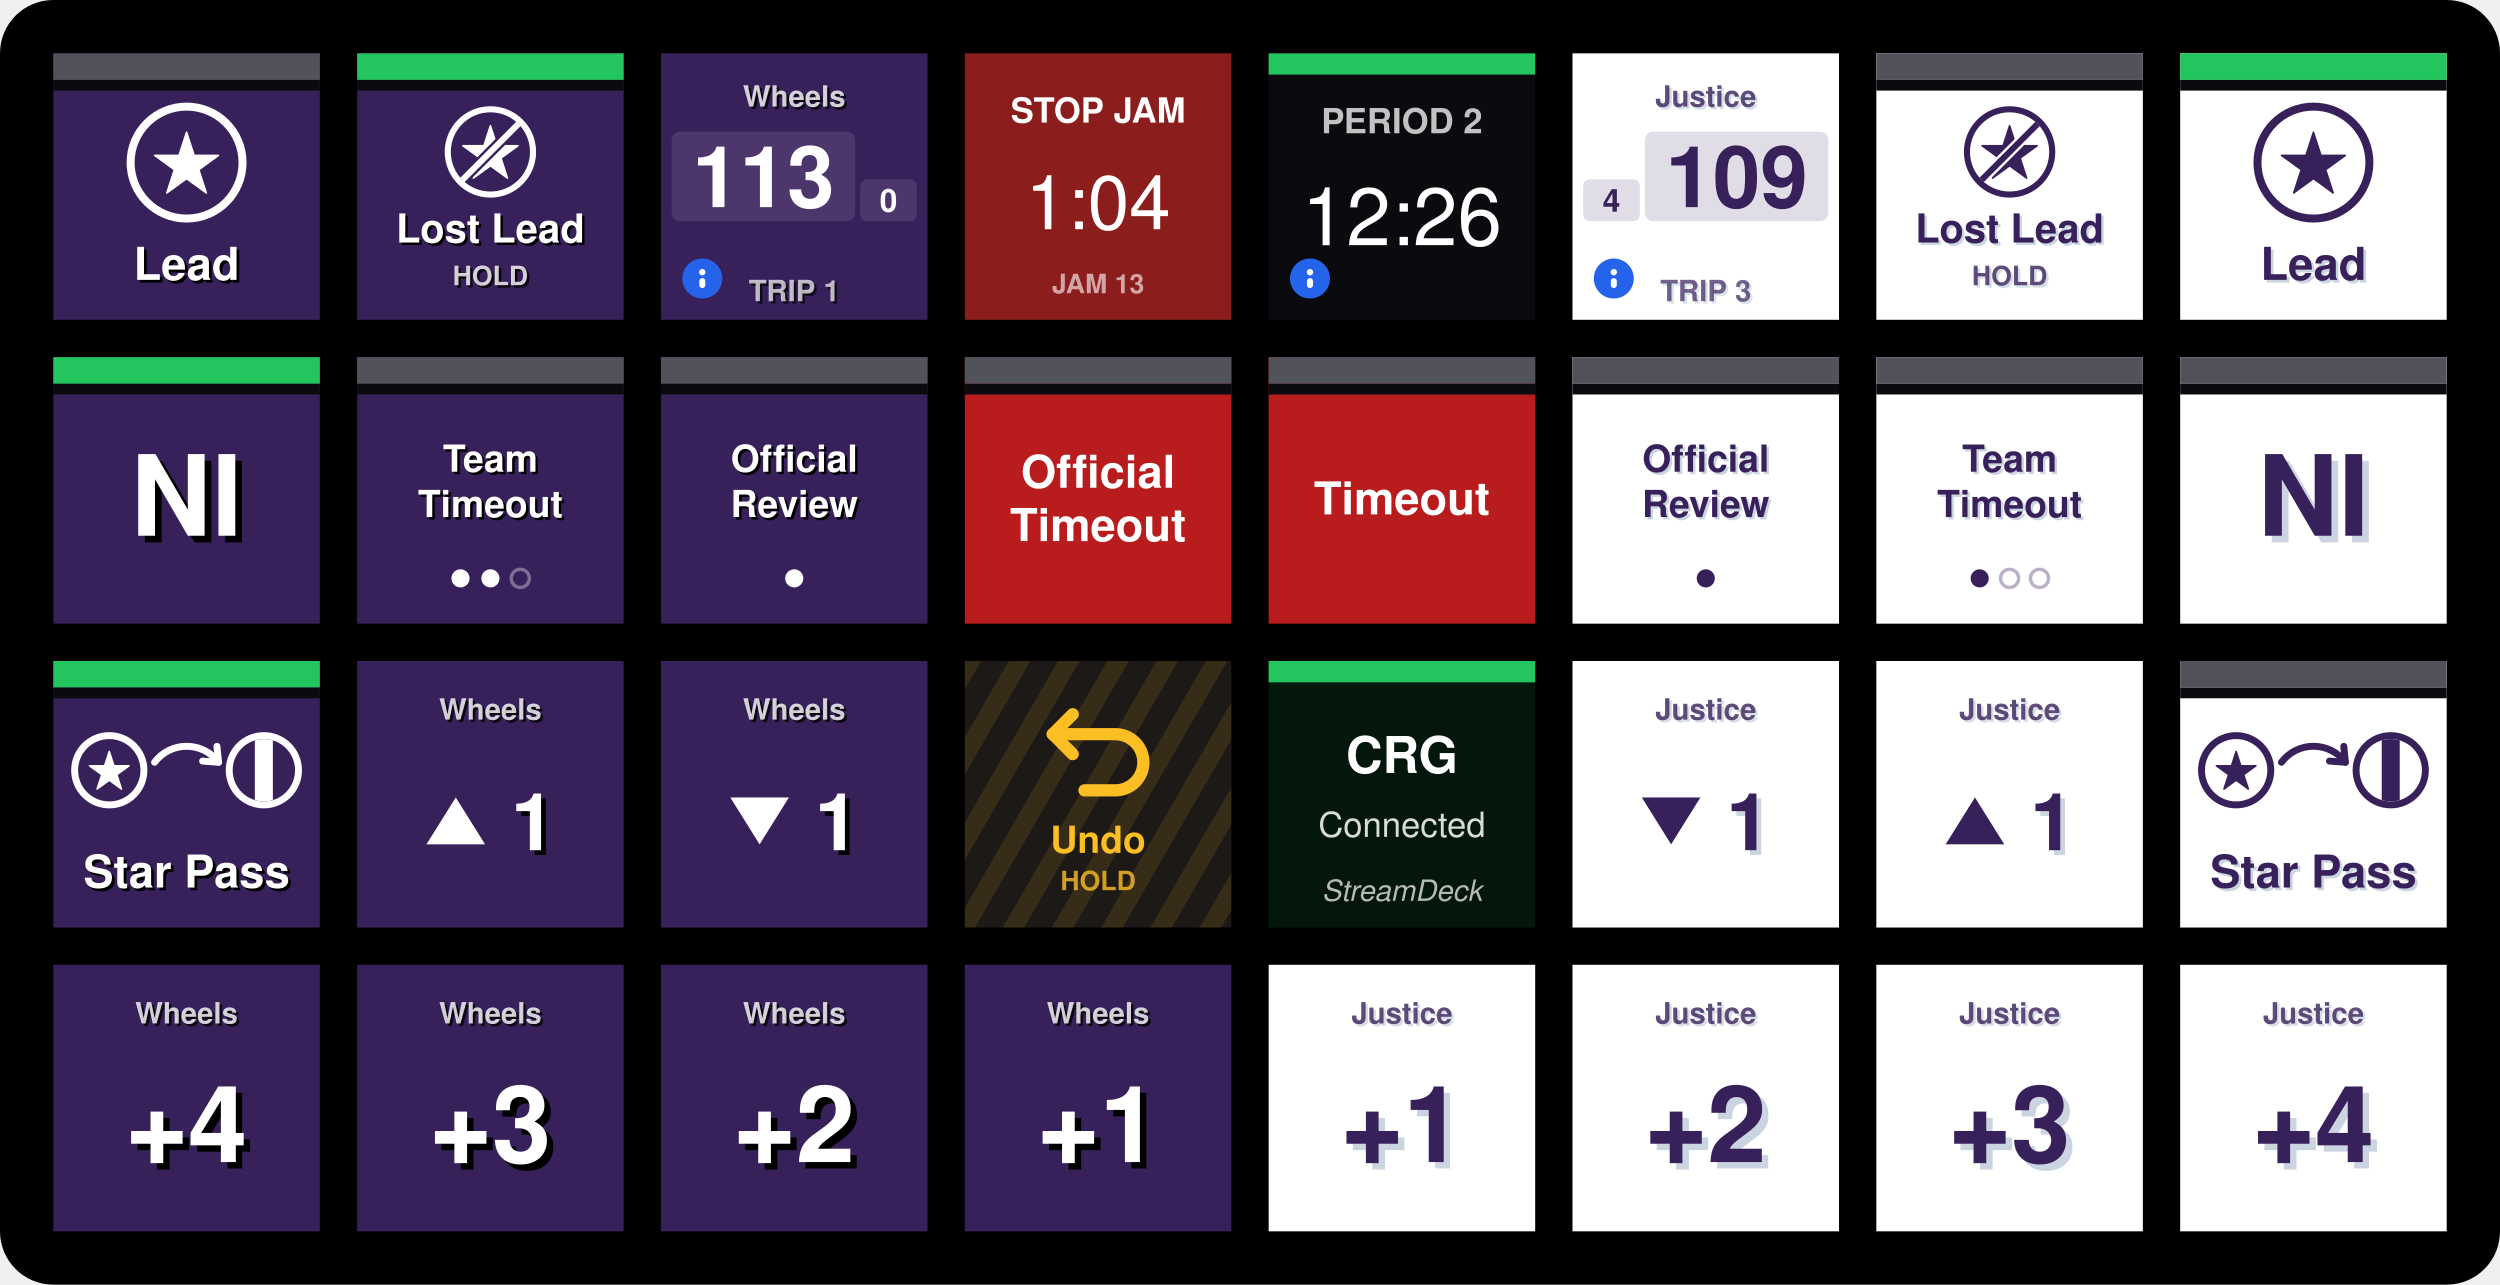
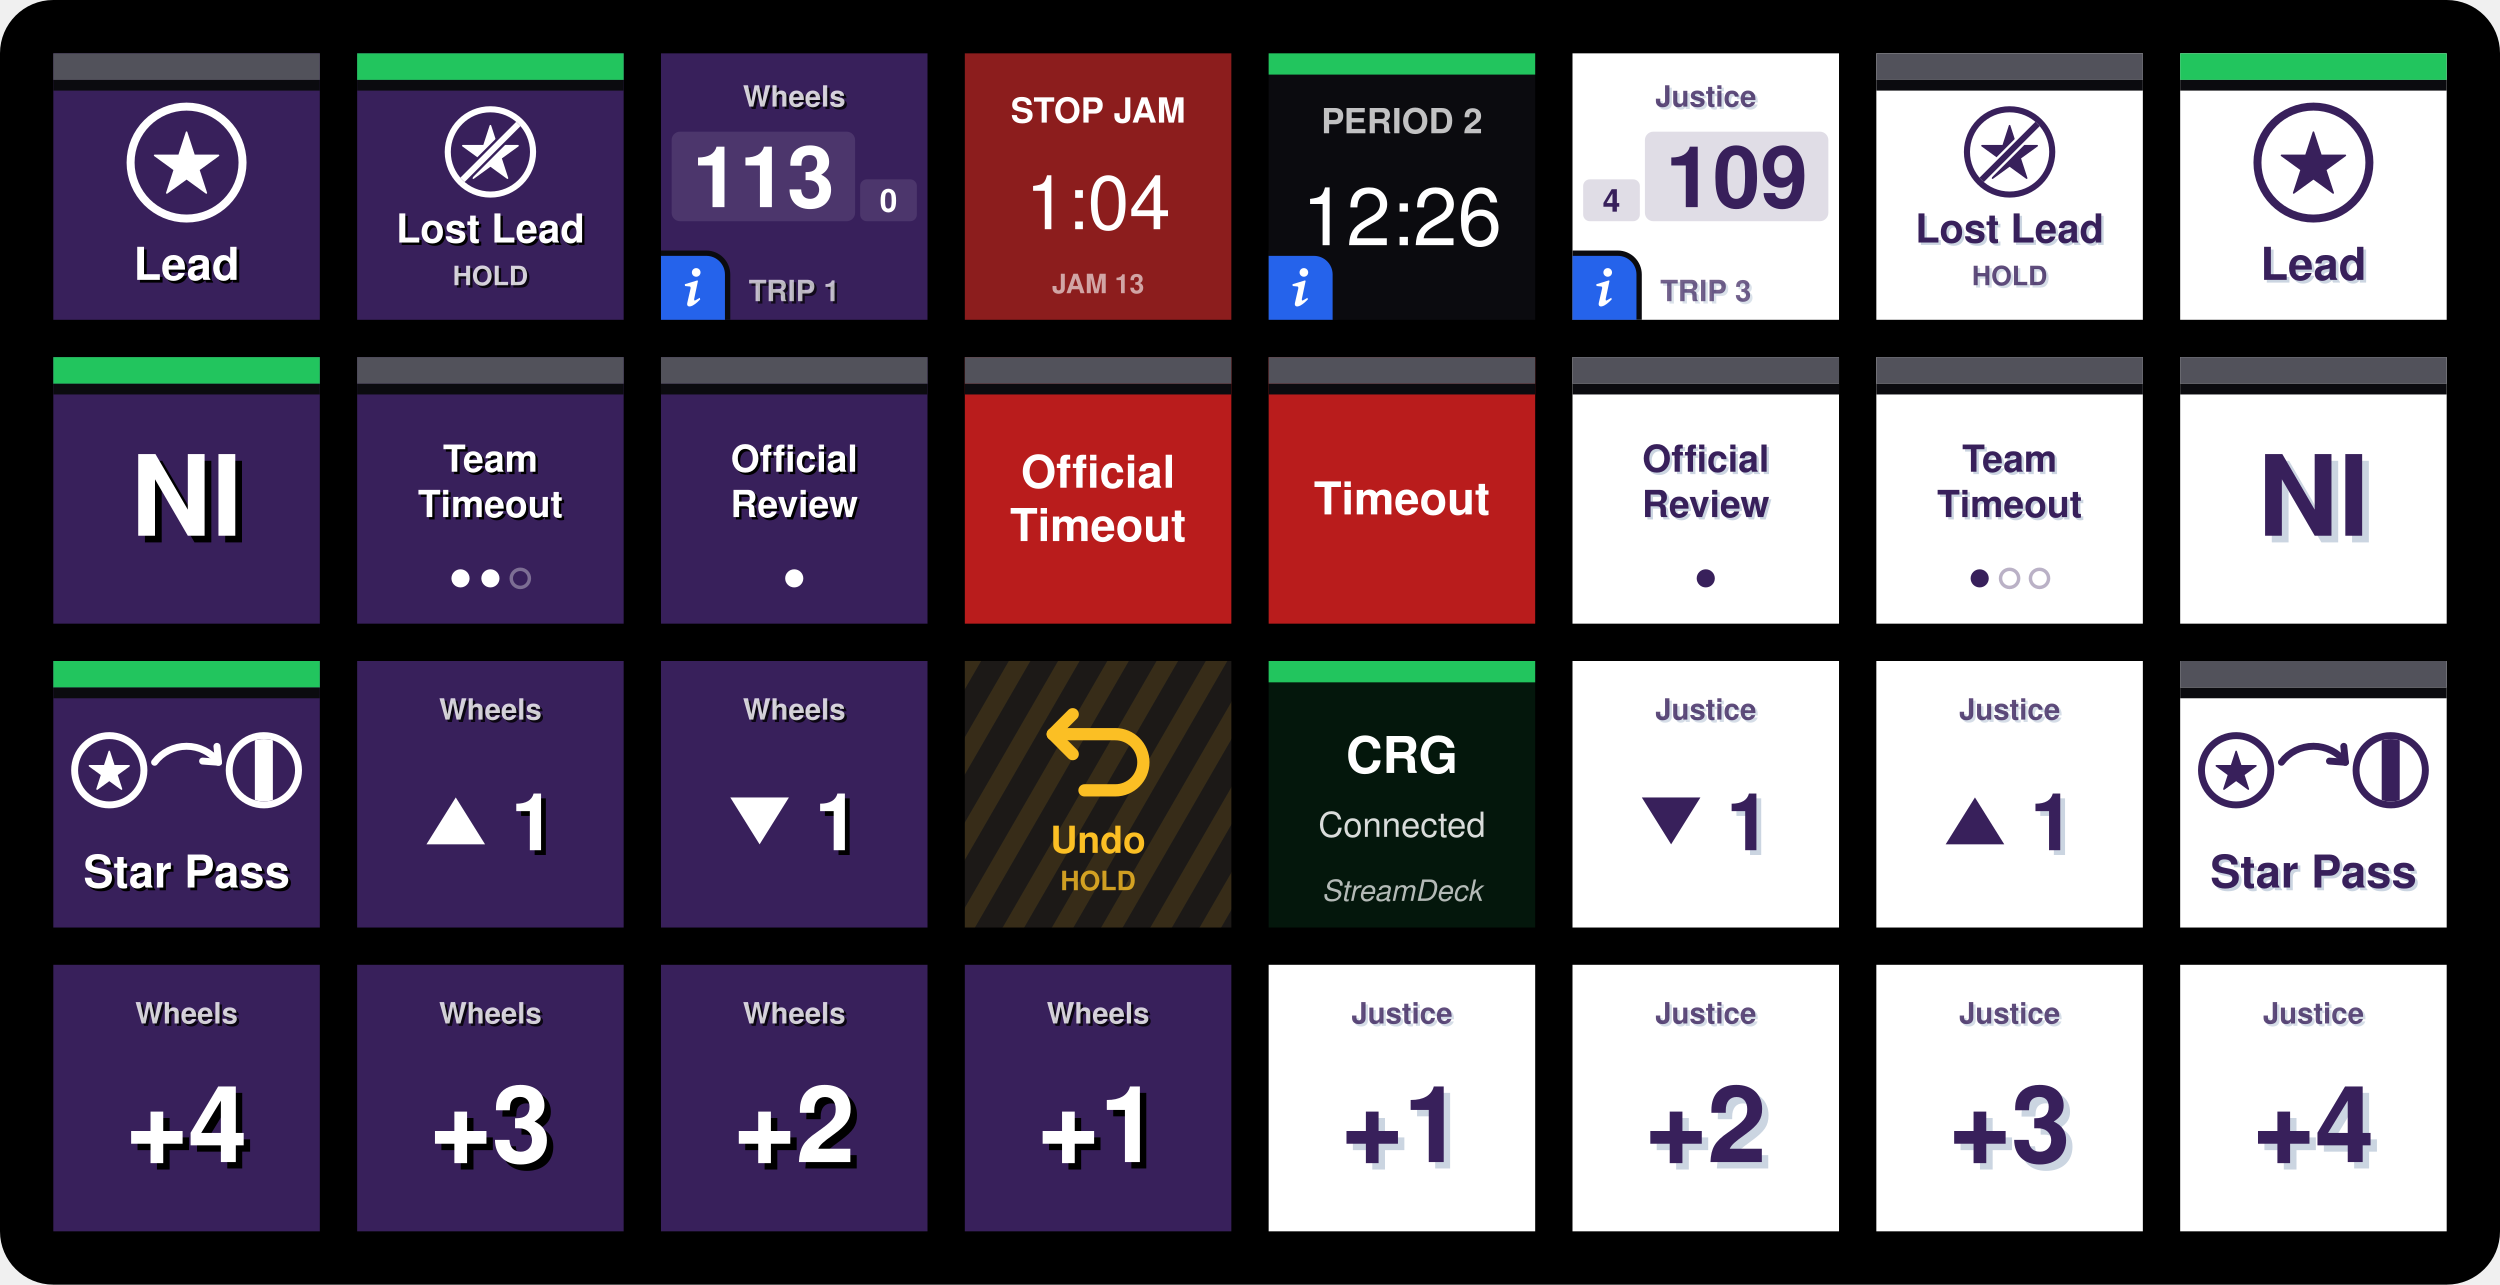
<svg xmlns="http://www.w3.org/2000/svg" viewBox="0 0 938 482" width="938" height="482" role="img" aria-label="A Stream Deck XL running the plugin's keys during a jam">
  <rect width="938" height="482" rx="20" fill="#000000" />
  <svg x="20" y="20" width="100" height="100" viewBox="0 0 100 100">
    <rect width="100" height="100" rx="10" fill="#000000" />
    <g clip-path="inset(0 round 10px)">
      <rect width="100" height="100" fill="#38205b" />
      <g transform="translate(0 3)">
        <circle cx="50" cy="38" r="21" fill="none" stroke="#ffffff" stroke-width="3" />
        <polygon points="50,26.6 52.83,35.31 61.98,35.31 54.58,40.69 57.41,49.4 50,44.02 42.59,49.4 45.42,40.69 38.02,35.31 47.17,35.31" fill="#ffffff" stroke="#ffffff" stroke-width="0.6" stroke-linejoin="round" />
        <text x="51.02" y="83.02" fill="#000000" font-family="'Helvetica Neue', Helvetica, Arial, sans-serif" font-size="17" font-weight="700" text-anchor="middle">Lead</text>
        <text x="50" y="82" fill="#ffffff" font-family="'Helvetica Neue', Helvetica, Arial, sans-serif" font-size="17" font-weight="700" text-anchor="middle">Lead</text>
      </g>
      <rect width="100" height="10" fill="#52525b" />
      <rect y="10" width="100" height="4" fill="#0b0b0f" />
    </g>
  </svg>
  <svg x="134" y="20" width="100" height="100" viewBox="0 0 100 100">
    <rect width="100" height="100" rx="10" fill="#000000" />
    <g clip-path="inset(0 round 10px)">
      <rect width="100" height="100" fill="#38205b" />
      <g transform="translate(0 3)">
        <polygon points="50,24.16 52.44,31.68 60.35,31.68 53.95,36.32 56.4,43.84 50,39.2 43.6,43.84 46.05,36.32 39.65,31.68 47.56,31.68" fill="#ffffff" stroke="#ffffff" stroke-width="0.6" stroke-linejoin="round" />
        <line x1="39.49" y1="44.51" x2="60.51" y2="23.49" stroke="#38205b" stroke-width="4.11" />
        <line x1="39.49" y1="44.51" x2="60.51" y2="23.49" stroke="#ffffff" stroke-width="2.29" />
        <circle cx="50" cy="34" r="16" fill="none" stroke="#ffffff" stroke-width="2.29" />
        <text x="50.9" y="68.9" fill="#000000" font-family="'Helvetica Neue', Helvetica, Arial, sans-serif" font-size="15" font-weight="700" text-anchor="middle">Lost Lead</text>
        <text x="50" y="68" fill="#ffffff" font-family="'Helvetica Neue', Helvetica, Arial, sans-serif" font-size="15" font-weight="700" text-anchor="middle">Lost Lead</text>
        <text x="50.9" y="84.9" fill="#000000" font-family="'Helvetica Neue', Helvetica, Arial, sans-serif" font-size="10" font-weight="700" text-anchor="middle" opacity="0.8">HOLD</text>
        <text x="50" y="84" fill="#ffffff" font-family="'Helvetica Neue', Helvetica, Arial, sans-serif" font-size="10" font-weight="700" text-anchor="middle" opacity="0.8">HOLD</text>
      </g>
      <rect width="100" height="10" fill="#22c55e" />
      <rect y="10" width="100" height="4" fill="#0b0b0f" />
    </g>
  </svg>
  <svg x="248" y="20" width="100" height="100" viewBox="0 0 100 100">
    <rect width="100" height="100" rx="10" fill="#000000" />
    <g clip-path="inset(0 round 10px)">
      <rect width="100" height="100" fill="#38205b" />
      <rect x="4" y="29.4" width="68.83" height="33.6" rx="3.17" fill="#4c366c" />
      <rect x="74.73" y="47.29" width="21.27" height="15.71" rx="2.5" fill="#4c366c" />
      <text x="50.9" y="20.9" fill="#000000" font-family="'Helvetica Neue', Helvetica, Arial, sans-serif" font-size="11" font-weight="700" text-anchor="middle" opacity="0.8">Wheels</text>
      <text x="50" y="20" fill="#ffffff" font-family="'Helvetica Neue', Helvetica, Arial, sans-serif" font-size="11" font-weight="700" text-anchor="middle" opacity="0.8">Wheels</text>
      <text x="38.414" y="57.72" fill="#ffffff" font-family="'Helvetica Neue', Helvetica, Arial, sans-serif" font-size="32" font-weight="700" text-anchor="middle">113</text>
      <text x="85.366" y="59.43" fill="#ffffff" font-family="'Helvetica Neue', Helvetica, Arial, sans-serif" font-size="11.9" font-weight="700" text-anchor="middle">0</text>
      <text x="50.9" y="93.9" fill="#000000" font-family="'Helvetica Neue', Helvetica, Arial, sans-serif" font-size="11" font-weight="700" text-anchor="middle" opacity="0.7">TRIP 1</text>
      <text x="50" y="93" fill="#ffffff" font-family="'Helvetica Neue', Helvetica, Arial, sans-serif" font-size="11" font-weight="700" text-anchor="middle" opacity="0.7">TRIP 1</text>
-       <circle cx="15.5" cy="84.5" r="7.5" fill="#2563eb" />
-       <circle cx="15.5" cy="82.12" r="1.21" fill="#ffffff" />
-       <rect x="14.38" y="84.33" width="2.25" height="3.76" rx="1.13" fill="#ffffff" />
+       <path d="M 0 74 H 17 A 9 9 0 0 1 26 83 V 100 H 0 Z" fill="#0b0b0f" />
+       <path d="M 0 76 H 17 A 7 7 0 0 1 24 83 V 100 H 0 Z" fill="#2563eb" />
+       <g transform="translate(8.94 80.56) scale(0.15)" fill="#ffffff">
+         <circle cx="28.5" cy="11" r="10.8" />
+         <path d="M 0.5 45 L 0 40.5 C 11 37.5 21 34 31 31 L 33 32 L 23.5 77 C 22.8 81 24.3 82.5 27 80.5 L 37.5 74.5 L 38.5 78.5 C 30 87 22 94.5 13.5 96 C 7.5 97 5 93 6 88 L 14.5 51 C 15.2 47 13 45.5 10 46 Z" />
+       </g>
    </g>
  </svg>
  <svg x="362" y="20" width="100" height="100" viewBox="0 0 100 100">
    <rect width="100" height="100" rx="10" fill="#000000" />
    <g clip-path="inset(0 round 10px)">
      <rect width="100" height="100" fill="#8c1d1d" />
      <text x="50" y="26" fill="#ffffff" font-family="'Helvetica Neue', Helvetica, Arial, sans-serif" font-size="13" font-weight="700" text-anchor="middle">STOP JAM</text>
      <text x="50" y="66" fill="#ffffff" font-family="'Helvetica Neue', Helvetica, Arial, sans-serif" font-size="28" font-weight="400" text-anchor="middle">1:04</text>
      <text x="50" y="90" fill="#ffffff" font-family="'Helvetica Neue', Helvetica, Arial, sans-serif" font-size="10" font-weight="700" text-anchor="middle" opacity="0.6">JAM 13</text>
    </g>
  </svg>
  <svg x="476" y="20" width="100" height="100" viewBox="0 0 100 100">
    <rect width="100" height="100" rx="10" fill="#000000" />
    <g clip-path="inset(0 round 10px)">
      <rect width="100" height="100" fill="#0b0b0f" />
      <rect width="100" height="8" fill="#22c55e" />
      <text x="50" y="30" fill="#ffffff" font-family="'Helvetica Neue', Helvetica, Arial, sans-serif" font-size="13" font-weight="700" text-anchor="middle" opacity="0.75">PERIOD 2</text>
      <text x="50" y="72" fill="#ffffff" font-family="'Helvetica Neue', Helvetica, Arial, sans-serif" font-size="30" font-weight="400" text-anchor="middle">12:26</text>
-       <circle cx="15.5" cy="84.5" r="7.5" fill="#2563eb" />
-       <circle cx="15.5" cy="82.12" r="1.21" fill="#ffffff" />
-       <rect x="14.38" y="84.33" width="2.25" height="3.76" rx="1.13" fill="#ffffff" />
+       <path d="M 0 74 H 17 A 9 9 0 0 1 26 83 V 100 H 0 Z" fill="#0b0b0f" />
+       <path d="M 0 76 H 17 A 7 7 0 0 1 24 83 V 100 H 0 Z" fill="#2563eb" />
+       <g transform="translate(8.94 80.56) scale(0.15)" fill="#ffffff">
+         <circle cx="28.5" cy="11" r="10.8" />
+         <path d="M 0.5 45 L 0 40.5 C 11 37.5 21 34 31 31 L 33 32 L 23.5 77 C 22.8 81 24.3 82.5 27 80.5 L 37.5 74.5 L 38.5 78.5 C 30 87 22 94.5 13.5 96 C 7.5 97 5 93 6 88 L 14.5 51 C 15.2 47 13 45.5 10 46 Z" />
+       </g>
    </g>
  </svg>
  <svg x="590" y="20" width="100" height="100" viewBox="0 0 100 100">
    <rect width="100" height="100" rx="10" fill="#000000" />
    <g clip-path="inset(0 round 10px)">
      <rect width="100" height="100" fill="#ffffff" />
      <rect x="27.17" y="29.4" width="68.83" height="33.6" rx="3.17" fill="#e0dde6" />
      <rect x="4" y="47.29" width="21.27" height="15.71" rx="2.5" fill="#e0dde6" />
      <text x="50.9" y="20.9" fill="#cbd5e1" font-family="'Helvetica Neue', Helvetica, Arial, sans-serif" font-size="11" font-weight="700" text-anchor="middle" opacity="0.8">Justice</text>
      <text x="50" y="20" fill="#38205b" font-family="'Helvetica Neue', Helvetica, Arial, sans-serif" font-size="11" font-weight="700" text-anchor="middle" opacity="0.8">Justice</text>
      <text x="61.586" y="57.72" fill="#38205b" font-family="'Helvetica Neue', Helvetica, Arial, sans-serif" font-size="32" font-weight="700" text-anchor="middle">109</text>
      <text x="14.634" y="59.43" fill="#38205b" font-family="'Helvetica Neue', Helvetica, Arial, sans-serif" font-size="11.9" font-weight="700" text-anchor="middle">4</text>
      <text x="50.9" y="93.9" fill="#cbd5e1" font-family="'Helvetica Neue', Helvetica, Arial, sans-serif" font-size="11" font-weight="700" text-anchor="middle" opacity="0.7">TRIP 3</text>
      <text x="50" y="93" fill="#38205b" font-family="'Helvetica Neue', Helvetica, Arial, sans-serif" font-size="11" font-weight="700" text-anchor="middle" opacity="0.7">TRIP 3</text>
-       <circle cx="15.5" cy="84.5" r="7.5" fill="#2563eb" />
-       <circle cx="15.5" cy="82.12" r="1.21" fill="#ffffff" />
-       <rect x="14.38" y="84.33" width="2.25" height="3.76" rx="1.13" fill="#ffffff" />
+       <path d="M 0 74 H 17 A 9 9 0 0 1 26 83 V 100 H 0 Z" fill="#0b0b0f" />
+       <path d="M 0 76 H 17 A 7 7 0 0 1 24 83 V 100 H 0 Z" fill="#2563eb" />
+       <g transform="translate(8.94 80.56) scale(0.15)" fill="#ffffff">
+         <circle cx="28.5" cy="11" r="10.8" />
+         <path d="M 0.5 45 L 0 40.5 C 11 37.5 21 34 31 31 L 33 32 L 23.5 77 C 22.8 81 24.3 82.5 27 80.5 L 37.5 74.5 L 38.5 78.5 C 30 87 22 94.5 13.5 96 C 7.5 97 5 93 6 88 L 14.5 51 C 15.2 47 13 45.5 10 46 Z" />
+       </g>
    </g>
  </svg>
  <svg x="704" y="20" width="100" height="100" viewBox="0 0 100 100">
    <rect width="100" height="100" rx="10" fill="#000000" />
    <g clip-path="inset(0 round 10px)">
      <rect width="100" height="100" fill="#ffffff" />
      <g transform="translate(0 3)">
        <polygon points="50,24.16 52.44,31.68 60.35,31.68 53.95,36.32 56.4,43.84 50,39.2 43.6,43.84 46.05,36.32 39.65,31.68 47.56,31.68" fill="#38205b" stroke="#38205b" stroke-width="0.6" stroke-linejoin="round" />
        <line x1="39.49" y1="44.51" x2="60.51" y2="23.49" stroke="#ffffff" stroke-width="4.11" />
        <line x1="39.49" y1="44.51" x2="60.51" y2="23.49" stroke="#38205b" stroke-width="2.29" />
        <circle cx="50" cy="34" r="16" fill="none" stroke="#38205b" stroke-width="2.29" />
        <text x="50.9" y="68.9" fill="#cbd5e1" font-family="'Helvetica Neue', Helvetica, Arial, sans-serif" font-size="15" font-weight="700" text-anchor="middle">Lost Lead</text>
        <text x="50" y="68" fill="#38205b" font-family="'Helvetica Neue', Helvetica, Arial, sans-serif" font-size="15" font-weight="700" text-anchor="middle">Lost Lead</text>
        <text x="50.9" y="84.9" fill="#cbd5e1" font-family="'Helvetica Neue', Helvetica, Arial, sans-serif" font-size="10" font-weight="700" text-anchor="middle" opacity="0.8">HOLD</text>
        <text x="50" y="84" fill="#38205b" font-family="'Helvetica Neue', Helvetica, Arial, sans-serif" font-size="10" font-weight="700" text-anchor="middle" opacity="0.8">HOLD</text>
      </g>
      <rect width="100" height="10" fill="#52525b" />
      <rect y="10" width="100" height="4" fill="#0b0b0f" />
    </g>
  </svg>
  <svg x="818" y="20" width="100" height="100" viewBox="0 0 100 100">
    <rect width="100" height="100" rx="10" fill="#000000" />
    <g clip-path="inset(0 round 10px)">
      <rect width="100" height="100" fill="#ffffff" />
      <g transform="translate(0 3)">
        <circle cx="50" cy="38" r="21" fill="none" stroke="#38205b" stroke-width="3" />
        <polygon points="50,26.6 52.83,35.31 61.98,35.31 54.58,40.69 57.41,49.4 50,44.02 42.59,49.4 45.42,40.69 38.02,35.31 47.17,35.31" fill="#38205b" stroke="#38205b" stroke-width="0.6" stroke-linejoin="round" />
        <text x="51.02" y="83.02" fill="#cbd5e1" font-family="'Helvetica Neue', Helvetica, Arial, sans-serif" font-size="17" font-weight="700" text-anchor="middle">Lead</text>
        <text x="50" y="82" fill="#38205b" font-family="'Helvetica Neue', Helvetica, Arial, sans-serif" font-size="17" font-weight="700" text-anchor="middle">Lead</text>
      </g>
      <rect width="100" height="10" fill="#22c55e" />
      <rect y="10" width="100" height="4" fill="#0b0b0f" />
    </g>
  </svg>
  <svg x="20" y="134" width="100" height="100" viewBox="0 0 100 100">
    <rect width="100" height="100" rx="10" fill="#000000" />
    <g clip-path="inset(0 round 10px)">
      <rect width="100" height="100" fill="#38205b" />
      <g transform="translate(0 3)">
        <text x="52.52" y="66.52" fill="#000000" font-family="'Helvetica Neue', Helvetica, Arial, sans-serif" font-size="42" font-weight="700" text-anchor="middle">NI</text>
        <text x="50" y="64" fill="#ffffff" font-family="'Helvetica Neue', Helvetica, Arial, sans-serif" font-size="42" font-weight="700" text-anchor="middle">NI</text>
      </g>
      <rect width="100" height="10" fill="#22c55e" />
      <rect y="10" width="100" height="4" fill="#0b0b0f" />
    </g>
  </svg>
  <svg x="134" y="134" width="100" height="100" viewBox="0 0 100 100">
    <rect width="100" height="100" rx="10" fill="#000000" />
    <g clip-path="inset(0 round 10px)">
      <rect width="100" height="100" fill="#38205b" />
      <g transform="translate(0 3)">
        <circle cx="38.78" cy="80" r="3.4" fill="#ffffff" />
        <circle cx="50" cy="80" r="3.4" fill="#ffffff" />
        <circle cx="61.22" cy="80" r="3.4" fill="none" stroke="#ffffff" stroke-width="1.3" opacity="0.35" />
        <text x="50.9" y="40.9" fill="#000000" font-family="'Helvetica Neue', Helvetica, Arial, sans-serif" font-size="14" font-weight="700" text-anchor="middle">Team</text>
        <text x="50" y="40" fill="#ffffff" font-family="'Helvetica Neue', Helvetica, Arial, sans-serif" font-size="14" font-weight="700" text-anchor="middle">Team</text>
        <text x="50.9" y="57.9" fill="#000000" font-family="'Helvetica Neue', Helvetica, Arial, sans-serif" font-size="14" font-weight="700" text-anchor="middle">Timeout</text>
        <text x="50" y="57" fill="#ffffff" font-family="'Helvetica Neue', Helvetica, Arial, sans-serif" font-size="14" font-weight="700" text-anchor="middle">Timeout</text>
      </g>
      <rect width="100" height="10" fill="#52525b" />
      <rect y="10" width="100" height="4" fill="#0b0b0f" />
    </g>
  </svg>
  <svg x="248" y="134" width="100" height="100" viewBox="0 0 100 100">
    <rect width="100" height="100" rx="10" fill="#000000" />
    <g clip-path="inset(0 round 10px)">
      <rect width="100" height="100" fill="#38205b" />
      <g transform="translate(0 3)">
        <circle cx="50" cy="80" r="3.4" fill="#ffffff" />
        <text x="50.9" y="40.9" fill="#000000" font-family="'Helvetica Neue', Helvetica, Arial, sans-serif" font-size="14" font-weight="700" text-anchor="middle">Official</text>
        <text x="50" y="40" fill="#ffffff" font-family="'Helvetica Neue', Helvetica, Arial, sans-serif" font-size="14" font-weight="700" text-anchor="middle">Official</text>
        <text x="50.9" y="57.9" fill="#000000" font-family="'Helvetica Neue', Helvetica, Arial, sans-serif" font-size="14" font-weight="700" text-anchor="middle">Review</text>
        <text x="50" y="57" fill="#ffffff" font-family="'Helvetica Neue', Helvetica, Arial, sans-serif" font-size="14" font-weight="700" text-anchor="middle">Review</text>
      </g>
      <rect width="100" height="10" fill="#52525b" />
      <rect y="10" width="100" height="4" fill="#0b0b0f" />
    </g>
  </svg>
  <svg x="362" y="134" width="100" height="100" viewBox="0 0 100 100">
    <rect width="100" height="100" rx="10" fill="#000000" />
    <g clip-path="inset(0 round 10px)">
      <rect width="100" height="100" fill="#b91c1c" />
      <g transform="translate(0 3)">
        <text x="50" y="46" fill="#ffffff" font-family="'Helvetica Neue', Helvetica, Arial, sans-serif" font-size="17" font-weight="700" text-anchor="middle">Official</text>
        <text x="50" y="66" fill="#ffffff" font-family="'Helvetica Neue', Helvetica, Arial, sans-serif" font-size="17" font-weight="700" text-anchor="middle">Timeout</text>
      </g>
      <rect width="100" height="10" fill="#52525b" />
      <rect y="10" width="100" height="4" fill="#0b0b0f" />
    </g>
  </svg>
  <svg x="476" y="134" width="100" height="100" viewBox="0 0 100 100">
    <rect width="100" height="100" rx="10" fill="#000000" />
    <g clip-path="inset(0 round 10px)">
      <rect width="100" height="100" fill="#b91c1c" />
      <g transform="translate(0 3)">
        <text x="50" y="56" fill="#ffffff" font-family="'Helvetica Neue', Helvetica, Arial, sans-serif" font-size="17" font-weight="700" text-anchor="middle">Timeout</text>
      </g>
      <rect width="100" height="10" fill="#52525b" />
      <rect y="10" width="100" height="4" fill="#0b0b0f" />
    </g>
  </svg>
  <svg x="590" y="134" width="100" height="100" viewBox="0 0 100 100">
    <rect width="100" height="100" rx="10" fill="#000000" />
    <g clip-path="inset(0 round 10px)">
      <rect width="100" height="100" fill="#ffffff" />
      <g transform="translate(0 3)">
        <circle cx="50" cy="80" r="3.4" fill="#38205b" />
        <text x="50.9" y="40.9" fill="#cbd5e1" font-family="'Helvetica Neue', Helvetica, Arial, sans-serif" font-size="14" font-weight="700" text-anchor="middle">Official</text>
        <text x="50" y="40" fill="#38205b" font-family="'Helvetica Neue', Helvetica, Arial, sans-serif" font-size="14" font-weight="700" text-anchor="middle">Official</text>
        <text x="50.9" y="57.9" fill="#cbd5e1" font-family="'Helvetica Neue', Helvetica, Arial, sans-serif" font-size="14" font-weight="700" text-anchor="middle">Review</text>
        <text x="50" y="57" fill="#38205b" font-family="'Helvetica Neue', Helvetica, Arial, sans-serif" font-size="14" font-weight="700" text-anchor="middle">Review</text>
      </g>
      <rect width="100" height="10" fill="#52525b" />
      <rect y="10" width="100" height="4" fill="#0b0b0f" />
    </g>
  </svg>
  <svg x="704" y="134" width="100" height="100" viewBox="0 0 100 100">
    <rect width="100" height="100" rx="10" fill="#000000" />
    <g clip-path="inset(0 round 10px)">
      <rect width="100" height="100" fill="#ffffff" />
      <g transform="translate(0 3)">
        <circle cx="38.78" cy="80" r="3.4" fill="#38205b" />
        <circle cx="50" cy="80" r="3.4" fill="none" stroke="#38205b" stroke-width="1.3" opacity="0.35" />
        <circle cx="61.22" cy="80" r="3.4" fill="none" stroke="#38205b" stroke-width="1.3" opacity="0.35" />
        <text x="50.9" y="40.9" fill="#cbd5e1" font-family="'Helvetica Neue', Helvetica, Arial, sans-serif" font-size="14" font-weight="700" text-anchor="middle">Team</text>
        <text x="50" y="40" fill="#38205b" font-family="'Helvetica Neue', Helvetica, Arial, sans-serif" font-size="14" font-weight="700" text-anchor="middle">Team</text>
        <text x="50.9" y="57.9" fill="#cbd5e1" font-family="'Helvetica Neue', Helvetica, Arial, sans-serif" font-size="14" font-weight="700" text-anchor="middle">Timeout</text>
        <text x="50" y="57" fill="#38205b" font-family="'Helvetica Neue', Helvetica, Arial, sans-serif" font-size="14" font-weight="700" text-anchor="middle">Timeout</text>
      </g>
      <rect width="100" height="10" fill="#52525b" />
      <rect y="10" width="100" height="4" fill="#0b0b0f" />
    </g>
  </svg>
  <svg x="818" y="134" width="100" height="100" viewBox="0 0 100 100">
    <rect width="100" height="100" rx="10" fill="#000000" />
    <g clip-path="inset(0 round 10px)">
      <rect width="100" height="100" fill="#ffffff" />
      <g transform="translate(0 3)">
        <text x="52.52" y="66.52" fill="#cbd5e1" font-family="'Helvetica Neue', Helvetica, Arial, sans-serif" font-size="42" font-weight="700" text-anchor="middle">NI</text>
        <text x="50" y="64" fill="#38205b" font-family="'Helvetica Neue', Helvetica, Arial, sans-serif" font-size="42" font-weight="700" text-anchor="middle">NI</text>
      </g>
      <rect width="100" height="10" fill="#52525b" />
      <rect y="10" width="100" height="4" fill="#0b0b0f" />
    </g>
  </svg>
  <svg x="20" y="248" width="100" height="100" viewBox="0 0 100 100">
    <rect width="100" height="100" rx="10" fill="#000000" />
    <g clip-path="inset(0 round 10px)">
      <rect width="100" height="100" fill="#38205b" />
      <g transform="translate(0 3)">
        <circle cx="21" cy="38" r="13" fill="none" stroke="#ffffff" stroke-width="2.6" />
        <polygon points="21,30.94 22.75,36.33 28.42,36.33 23.83,39.67 25.58,45.06 21,41.72 16.42,45.06 18.17,39.67 13.58,36.33 19.25,36.33" fill="#ffffff" stroke="#ffffff" stroke-width="0.6" stroke-linejoin="round" />
        <path d="M 38 35 A 15 15 0 0 1 62 35" fill="none" stroke="#ffffff" stroke-width="2.6" stroke-linecap="round" />
        <path d="M 61.39,29.03 L 62 35 L 56.02,34.56" fill="none" stroke="#ffffff" stroke-width="2.6" stroke-linecap="round" stroke-linejoin="round" />
        <path d="M 75.62 26.8 A 11.7 11.7 0 0 1 82.38 26.8 L 82.38 49.2 A 11.7 11.7 0 0 1 75.62 49.2 Z" fill="#ffffff" />
        <circle cx="79" cy="38" r="13" fill="none" stroke="#ffffff" stroke-width="2.6" />
        <text x="51.02" y="83.02" fill="#000000" font-family="'Helvetica Neue', Helvetica, Arial, sans-serif" font-size="17" font-weight="700" text-anchor="middle">Star Pass</text>
        <text x="50" y="82" fill="#ffffff" font-family="'Helvetica Neue', Helvetica, Arial, sans-serif" font-size="17" font-weight="700" text-anchor="middle">Star Pass</text>
      </g>
      <rect width="100" height="10" fill="#22c55e" />
      <rect y="10" width="100" height="4" fill="#0b0b0f" />
    </g>
  </svg>
  <svg x="134" y="248" width="100" height="100" viewBox="0 0 100 100">
    <rect width="100" height="100" rx="10" fill="#000000" />
    <g clip-path="inset(0 round 10px)">
      <rect width="100" height="100" fill="#38205b" />
      <polygon points="37,51.2 26,68.8 48,68.8" fill="#ffffff" />
      <text x="50.9" y="22.9" fill="#000000" font-family="'Helvetica Neue', Helvetica, Arial, sans-serif" font-size="11" font-weight="700" text-anchor="middle" opacity="0.8">Wheels</text>
      <text x="50" y="22" fill="#ffffff" font-family="'Helvetica Neue', Helvetica, Arial, sans-serif" font-size="11" font-weight="700" text-anchor="middle" opacity="0.8">Wheels</text>
      <text x="67.8" y="72.8" fill="#000000" font-family="'Helvetica Neue', Helvetica, Arial, sans-serif" font-size="30" font-weight="700" text-anchor="middle">1</text>
      <text x="66" y="71" fill="#ffffff" font-family="'Helvetica Neue', Helvetica, Arial, sans-serif" font-size="30" font-weight="700" text-anchor="middle">1</text>
    </g>
  </svg>
  <svg x="248" y="248" width="100" height="100" viewBox="0 0 100 100">
    <rect width="100" height="100" rx="10" fill="#000000" />
    <g clip-path="inset(0 round 10px)">
      <rect width="100" height="100" fill="#38205b" />
      <polygon points="37,68.8 26,51.2 48,51.2" fill="#ffffff" />
      <text x="50.9" y="22.9" fill="#000000" font-family="'Helvetica Neue', Helvetica, Arial, sans-serif" font-size="11" font-weight="700" text-anchor="middle" opacity="0.8">Wheels</text>
      <text x="50" y="22" fill="#ffffff" font-family="'Helvetica Neue', Helvetica, Arial, sans-serif" font-size="11" font-weight="700" text-anchor="middle" opacity="0.8">Wheels</text>
      <text x="67.8" y="72.8" fill="#000000" font-family="'Helvetica Neue', Helvetica, Arial, sans-serif" font-size="30" font-weight="700" text-anchor="middle">1</text>
      <text x="66" y="71" fill="#ffffff" font-family="'Helvetica Neue', Helvetica, Arial, sans-serif" font-size="30" font-weight="700" text-anchor="middle">1</text>
    </g>
  </svg>
  <svg x="362" y="248" width="100" height="100" viewBox="0 0 100 100">
    <rect width="100" height="100" rx="10" fill="#000000" />
    <g clip-path="inset(0 round 10px)">
      <rect width="100" height="100" fill="#1c1917" />
      <rect x="-20" y="-20" width="7" height="150" fill="#fbbf24" opacity="0.12" transform="rotate(30 50 50)" />
      <rect x="-4" y="-20" width="7" height="150" fill="#fbbf24" opacity="0.12" transform="rotate(30 50 50)" />
      <rect x="12" y="-20" width="7" height="150" fill="#fbbf24" opacity="0.12" transform="rotate(30 50 50)" />
      <rect x="28" y="-20" width="7" height="150" fill="#fbbf24" opacity="0.12" transform="rotate(30 50 50)" />
      <rect x="44" y="-20" width="7" height="150" fill="#fbbf24" opacity="0.12" transform="rotate(30 50 50)" />
      <rect x="60" y="-20" width="7" height="150" fill="#fbbf24" opacity="0.12" transform="rotate(30 50 50)" />
      <rect x="76" y="-20" width="7" height="150" fill="#fbbf24" opacity="0.12" transform="rotate(30 50 50)" />
      <rect x="92" y="-20" width="7" height="150" fill="#fbbf24" opacity="0.12" transform="rotate(30 50 50)" />
      <rect x="108" y="-20" width="7" height="150" fill="#fbbf24" opacity="0.12" transform="rotate(30 50 50)" />
      <rect x="124" y="-20" width="7" height="150" fill="#fbbf24" opacity="0.12" transform="rotate(30 50 50)" />
      <path d="M 33 27.46 H 56.46 A 10.54 10.54 0 0 1 56.46 48.54 H 44.9" fill="none" stroke="#fbbf24" stroke-width="4.6" stroke-linecap="round" stroke-linejoin="round" />
      <path d="M 40.48 19.98 L 33 27.46 L 40.48 34.94" fill="none" stroke="#fbbf24" stroke-width="4.6" stroke-linecap="round" stroke-linejoin="round" />
      <text x="50" y="72" fill="#fbbf24" font-family="'Helvetica Neue', Helvetica, Arial, sans-serif" font-size="14" font-weight="700" text-anchor="middle">Undo</text>
      <text x="50" y="86" fill="#fbbf24" font-family="'Helvetica Neue', Helvetica, Arial, sans-serif" font-size="10" font-weight="700" text-anchor="middle" opacity="0.8">HOLD</text>
    </g>
  </svg>
  <svg x="476" y="248" width="100" height="100" viewBox="0 0 100 100">
    <rect width="100" height="100" rx="10" fill="#000000" />
    <g clip-path="inset(0 round 10px)">
      <rect width="100" height="100" fill="#04170c" />
      <rect width="100" height="8" fill="#22c55e" />
      <text x="50" y="42" fill="#ffffff" font-family="'Helvetica Neue', Helvetica, Arial, sans-serif" font-size="19" font-weight="700" text-anchor="middle">CRG</text>
      <text x="50" y="66" fill="#ffffff" font-family="'Helvetica Neue', Helvetica, Arial, sans-serif" font-size="13" font-weight="400" text-anchor="middle" opacity="0.85">Connected</text>
      <text x="50" y="90" fill="#ffffff" font-family="'Helvetica Neue', Helvetica, Arial, sans-serif" font-size="11" font-weight="400" text-anchor="middle" font-style="italic" opacity="0.7">StreamDeck</text>
    </g>
  </svg>
  <svg x="590" y="248" width="100" height="100" viewBox="0 0 100 100">
    <rect width="100" height="100" rx="10" fill="#000000" />
    <g clip-path="inset(0 round 10px)">
      <rect width="100" height="100" fill="#ffffff" />
      <polygon points="37,68.8 26,51.2 48,51.2" fill="#38205b" />
      <text x="50.9" y="22.9" fill="#cbd5e1" font-family="'Helvetica Neue', Helvetica, Arial, sans-serif" font-size="11" font-weight="700" text-anchor="middle" opacity="0.8">Justice</text>
      <text x="50" y="22" fill="#38205b" font-family="'Helvetica Neue', Helvetica, Arial, sans-serif" font-size="11" font-weight="700" text-anchor="middle" opacity="0.8">Justice</text>
      <text x="67.8" y="72.8" fill="#cbd5e1" font-family="'Helvetica Neue', Helvetica, Arial, sans-serif" font-size="30" font-weight="700" text-anchor="middle">1</text>
      <text x="66" y="71" fill="#38205b" font-family="'Helvetica Neue', Helvetica, Arial, sans-serif" font-size="30" font-weight="700" text-anchor="middle">1</text>
    </g>
  </svg>
  <svg x="704" y="248" width="100" height="100" viewBox="0 0 100 100">
    <rect width="100" height="100" rx="10" fill="#000000" />
    <g clip-path="inset(0 round 10px)">
      <rect width="100" height="100" fill="#ffffff" />
      <polygon points="37,51.2 26,68.8 48,68.8" fill="#38205b" />
      <text x="50.9" y="22.9" fill="#cbd5e1" font-family="'Helvetica Neue', Helvetica, Arial, sans-serif" font-size="11" font-weight="700" text-anchor="middle" opacity="0.8">Justice</text>
      <text x="50" y="22" fill="#38205b" font-family="'Helvetica Neue', Helvetica, Arial, sans-serif" font-size="11" font-weight="700" text-anchor="middle" opacity="0.8">Justice</text>
      <text x="67.8" y="72.8" fill="#cbd5e1" font-family="'Helvetica Neue', Helvetica, Arial, sans-serif" font-size="30" font-weight="700" text-anchor="middle">1</text>
      <text x="66" y="71" fill="#38205b" font-family="'Helvetica Neue', Helvetica, Arial, sans-serif" font-size="30" font-weight="700" text-anchor="middle">1</text>
    </g>
  </svg>
  <svg x="818" y="248" width="100" height="100" viewBox="0 0 100 100">
    <rect width="100" height="100" rx="10" fill="#000000" />
    <g clip-path="inset(0 round 10px)">
      <rect width="100" height="100" fill="#ffffff" />
      <g transform="translate(0 3)">
        <circle cx="21" cy="38" r="13" fill="none" stroke="#38205b" stroke-width="2.6" />
        <polygon points="21,30.94 22.75,36.33 28.42,36.33 23.83,39.67 25.58,45.06 21,41.72 16.42,45.06 18.17,39.67 13.58,36.33 19.25,36.33" fill="#38205b" stroke="#38205b" stroke-width="0.6" stroke-linejoin="round" />
        <path d="M 38 35 A 15 15 0 0 1 62 35" fill="none" stroke="#38205b" stroke-width="2.6" stroke-linecap="round" />
        <path d="M 61.39,29.03 L 62 35 L 56.02,34.56" fill="none" stroke="#38205b" stroke-width="2.6" stroke-linecap="round" stroke-linejoin="round" />
        <path d="M 75.62 26.8 A 11.7 11.7 0 0 1 82.38 26.8 L 82.38 49.2 A 11.7 11.7 0 0 1 75.62 49.2 Z" fill="#38205b" />
        <circle cx="79" cy="38" r="13" fill="none" stroke="#38205b" stroke-width="2.6" />
        <text x="51.02" y="83.02" fill="#cbd5e1" font-family="'Helvetica Neue', Helvetica, Arial, sans-serif" font-size="17" font-weight="700" text-anchor="middle">Star Pass</text>
        <text x="50" y="82" fill="#38205b" font-family="'Helvetica Neue', Helvetica, Arial, sans-serif" font-size="17" font-weight="700" text-anchor="middle">Star Pass</text>
      </g>
      <rect width="100" height="10" fill="#52525b" />
      <rect y="10" width="100" height="4" fill="#0b0b0f" />
    </g>
  </svg>
  <svg x="20" y="362" width="100" height="100" viewBox="0 0 100 100">
    <rect width="100" height="100" rx="10" fill="#000000" />
    <g clip-path="inset(0 round 10px)">
      <rect width="100" height="100" fill="#38205b" />
      <text x="50.9" y="22.9" fill="#000000" font-family="'Helvetica Neue', Helvetica, Arial, sans-serif" font-size="11" font-weight="700" text-anchor="middle" opacity="0.8">Wheels</text>
      <text x="50" y="22" fill="#ffffff" font-family="'Helvetica Neue', Helvetica, Arial, sans-serif" font-size="11" font-weight="700" text-anchor="middle" opacity="0.8">Wheels</text>
      <text x="52.4" y="76.4" fill="#000000" font-family="'Helvetica Neue', Helvetica, Arial, sans-serif" font-size="40" font-weight="700" text-anchor="middle">+4</text>
      <text x="50" y="74" fill="#ffffff" font-family="'Helvetica Neue', Helvetica, Arial, sans-serif" font-size="40" font-weight="700" text-anchor="middle">+4</text>
    </g>
  </svg>
  <svg x="134" y="362" width="100" height="100" viewBox="0 0 100 100">
    <rect width="100" height="100" rx="10" fill="#000000" />
    <g clip-path="inset(0 round 10px)">
      <rect width="100" height="100" fill="#38205b" />
      <text x="50.9" y="22.9" fill="#000000" font-family="'Helvetica Neue', Helvetica, Arial, sans-serif" font-size="11" font-weight="700" text-anchor="middle" opacity="0.8">Wheels</text>
      <text x="50" y="22" fill="#ffffff" font-family="'Helvetica Neue', Helvetica, Arial, sans-serif" font-size="11" font-weight="700" text-anchor="middle" opacity="0.8">Wheels</text>
      <text x="52.4" y="76.4" fill="#000000" font-family="'Helvetica Neue', Helvetica, Arial, sans-serif" font-size="40" font-weight="700" text-anchor="middle">+3</text>
      <text x="50" y="74" fill="#ffffff" font-family="'Helvetica Neue', Helvetica, Arial, sans-serif" font-size="40" font-weight="700" text-anchor="middle">+3</text>
    </g>
  </svg>
  <svg x="248" y="362" width="100" height="100" viewBox="0 0 100 100">
    <rect width="100" height="100" rx="10" fill="#000000" />
    <g clip-path="inset(0 round 10px)">
      <rect width="100" height="100" fill="#38205b" />
      <text x="50.9" y="22.9" fill="#000000" font-family="'Helvetica Neue', Helvetica, Arial, sans-serif" font-size="11" font-weight="700" text-anchor="middle" opacity="0.8">Wheels</text>
      <text x="50" y="22" fill="#ffffff" font-family="'Helvetica Neue', Helvetica, Arial, sans-serif" font-size="11" font-weight="700" text-anchor="middle" opacity="0.8">Wheels</text>
      <text x="52.4" y="76.4" fill="#000000" font-family="'Helvetica Neue', Helvetica, Arial, sans-serif" font-size="40" font-weight="700" text-anchor="middle">+2</text>
      <text x="50" y="74" fill="#ffffff" font-family="'Helvetica Neue', Helvetica, Arial, sans-serif" font-size="40" font-weight="700" text-anchor="middle">+2</text>
    </g>
  </svg>
  <svg x="362" y="362" width="100" height="100" viewBox="0 0 100 100">
    <rect width="100" height="100" rx="10" fill="#000000" />
    <g clip-path="inset(0 round 10px)">
      <rect width="100" height="100" fill="#38205b" />
      <text x="50.9" y="22.9" fill="#000000" font-family="'Helvetica Neue', Helvetica, Arial, sans-serif" font-size="11" font-weight="700" text-anchor="middle" opacity="0.8">Wheels</text>
      <text x="50" y="22" fill="#ffffff" font-family="'Helvetica Neue', Helvetica, Arial, sans-serif" font-size="11" font-weight="700" text-anchor="middle" opacity="0.8">Wheels</text>
      <text x="52.4" y="76.4" fill="#000000" font-family="'Helvetica Neue', Helvetica, Arial, sans-serif" font-size="40" font-weight="700" text-anchor="middle">+1</text>
      <text x="50" y="74" fill="#ffffff" font-family="'Helvetica Neue', Helvetica, Arial, sans-serif" font-size="40" font-weight="700" text-anchor="middle">+1</text>
    </g>
  </svg>
  <svg x="476" y="362" width="100" height="100" viewBox="0 0 100 100">
    <rect width="100" height="100" rx="10" fill="#000000" />
    <g clip-path="inset(0 round 10px)">
      <rect width="100" height="100" fill="#ffffff" />
      <text x="50.9" y="22.9" fill="#cbd5e1" font-family="'Helvetica Neue', Helvetica, Arial, sans-serif" font-size="11" font-weight="700" text-anchor="middle" opacity="0.8">Justice</text>
      <text x="50" y="22" fill="#38205b" font-family="'Helvetica Neue', Helvetica, Arial, sans-serif" font-size="11" font-weight="700" text-anchor="middle" opacity="0.8">Justice</text>
      <text x="52.4" y="76.4" fill="#cbd5e1" font-family="'Helvetica Neue', Helvetica, Arial, sans-serif" font-size="40" font-weight="700" text-anchor="middle">+1</text>
      <text x="50" y="74" fill="#38205b" font-family="'Helvetica Neue', Helvetica, Arial, sans-serif" font-size="40" font-weight="700" text-anchor="middle">+1</text>
    </g>
  </svg>
  <svg x="590" y="362" width="100" height="100" viewBox="0 0 100 100">
    <rect width="100" height="100" rx="10" fill="#000000" />
    <g clip-path="inset(0 round 10px)">
      <rect width="100" height="100" fill="#ffffff" />
      <text x="50.9" y="22.9" fill="#cbd5e1" font-family="'Helvetica Neue', Helvetica, Arial, sans-serif" font-size="11" font-weight="700" text-anchor="middle" opacity="0.8">Justice</text>
      <text x="50" y="22" fill="#38205b" font-family="'Helvetica Neue', Helvetica, Arial, sans-serif" font-size="11" font-weight="700" text-anchor="middle" opacity="0.8">Justice</text>
      <text x="52.4" y="76.4" fill="#cbd5e1" font-family="'Helvetica Neue', Helvetica, Arial, sans-serif" font-size="40" font-weight="700" text-anchor="middle">+2</text>
      <text x="50" y="74" fill="#38205b" font-family="'Helvetica Neue', Helvetica, Arial, sans-serif" font-size="40" font-weight="700" text-anchor="middle">+2</text>
    </g>
  </svg>
  <svg x="704" y="362" width="100" height="100" viewBox="0 0 100 100">
    <rect width="100" height="100" rx="10" fill="#000000" />
    <g clip-path="inset(0 round 10px)">
      <rect width="100" height="100" fill="#ffffff" />
      <text x="50.9" y="22.9" fill="#cbd5e1" font-family="'Helvetica Neue', Helvetica, Arial, sans-serif" font-size="11" font-weight="700" text-anchor="middle" opacity="0.8">Justice</text>
      <text x="50" y="22" fill="#38205b" font-family="'Helvetica Neue', Helvetica, Arial, sans-serif" font-size="11" font-weight="700" text-anchor="middle" opacity="0.8">Justice</text>
      <text x="52.4" y="76.4" fill="#cbd5e1" font-family="'Helvetica Neue', Helvetica, Arial, sans-serif" font-size="40" font-weight="700" text-anchor="middle">+3</text>
      <text x="50" y="74" fill="#38205b" font-family="'Helvetica Neue', Helvetica, Arial, sans-serif" font-size="40" font-weight="700" text-anchor="middle">+3</text>
    </g>
  </svg>
  <svg x="818" y="362" width="100" height="100" viewBox="0 0 100 100">
    <rect width="100" height="100" rx="10" fill="#000000" />
    <g clip-path="inset(0 round 10px)">
      <rect width="100" height="100" fill="#ffffff" />
      <text x="50.9" y="22.9" fill="#cbd5e1" font-family="'Helvetica Neue', Helvetica, Arial, sans-serif" font-size="11" font-weight="700" text-anchor="middle" opacity="0.8">Justice</text>
      <text x="50" y="22" fill="#38205b" font-family="'Helvetica Neue', Helvetica, Arial, sans-serif" font-size="11" font-weight="700" text-anchor="middle" opacity="0.8">Justice</text>
      <text x="52.4" y="76.4" fill="#cbd5e1" font-family="'Helvetica Neue', Helvetica, Arial, sans-serif" font-size="40" font-weight="700" text-anchor="middle">+4</text>
      <text x="50" y="74" fill="#38205b" font-family="'Helvetica Neue', Helvetica, Arial, sans-serif" font-size="40" font-weight="700" text-anchor="middle">+4</text>
    </g>
  </svg>
</svg>
